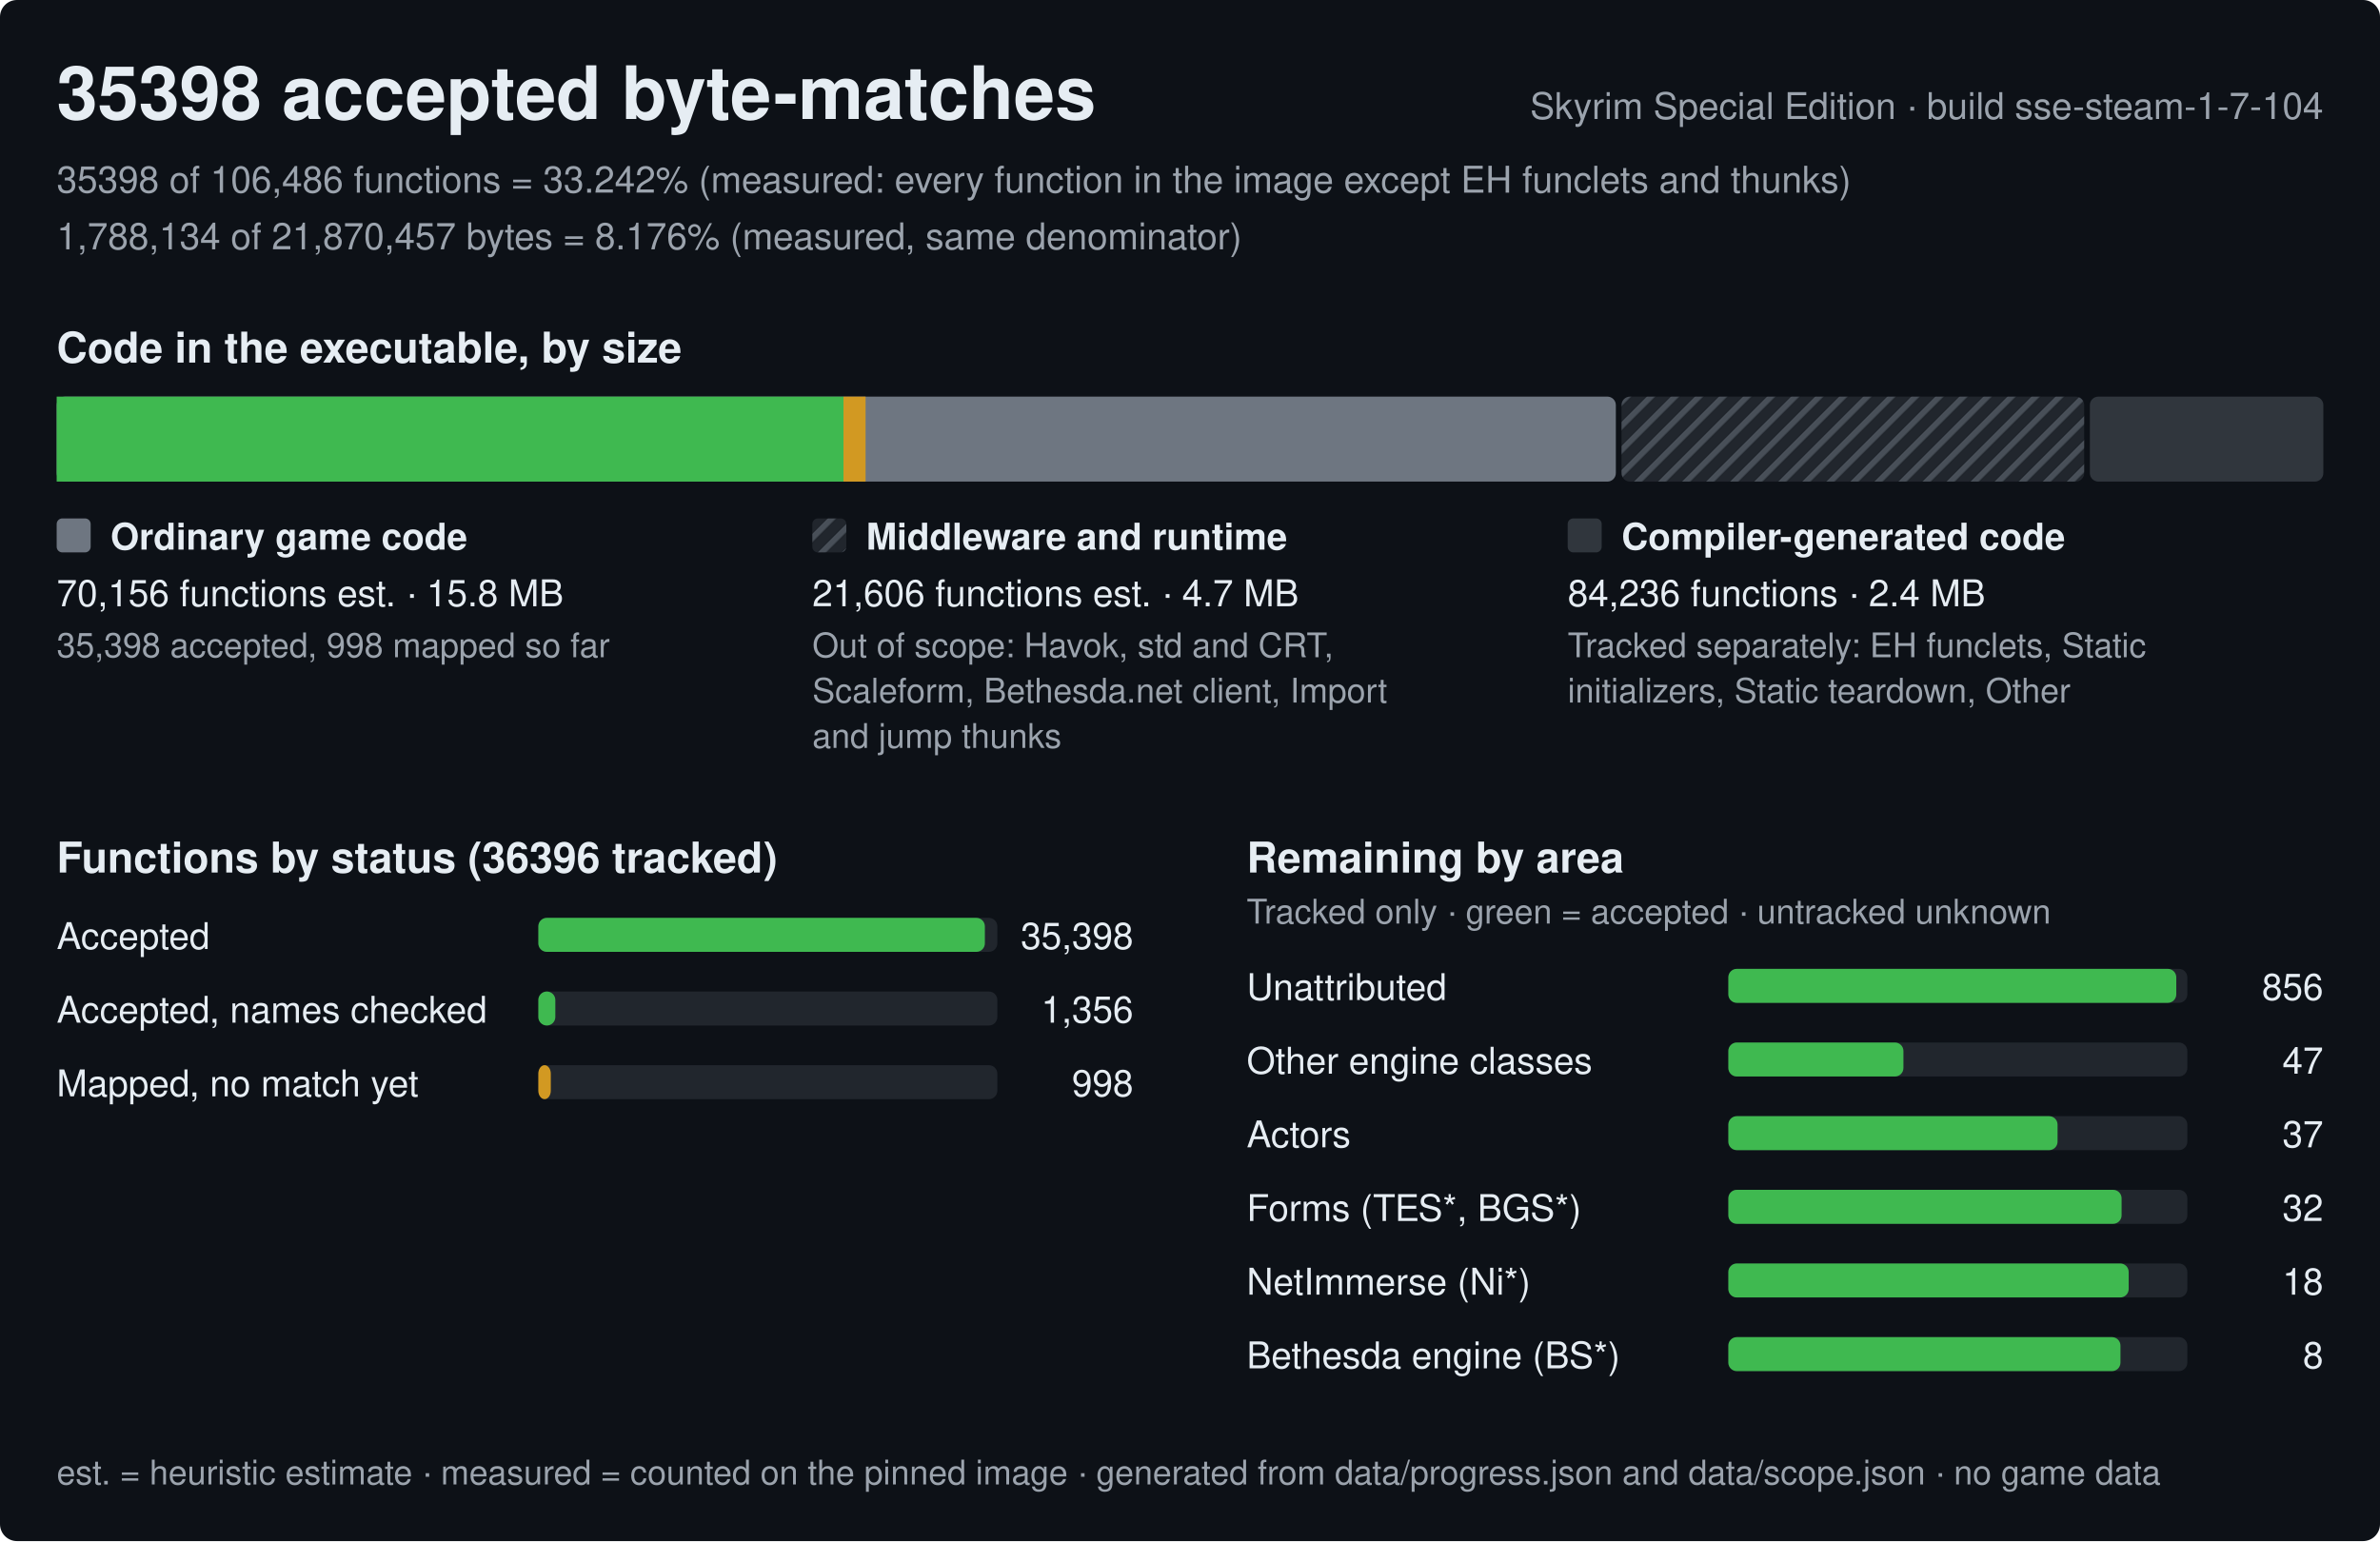
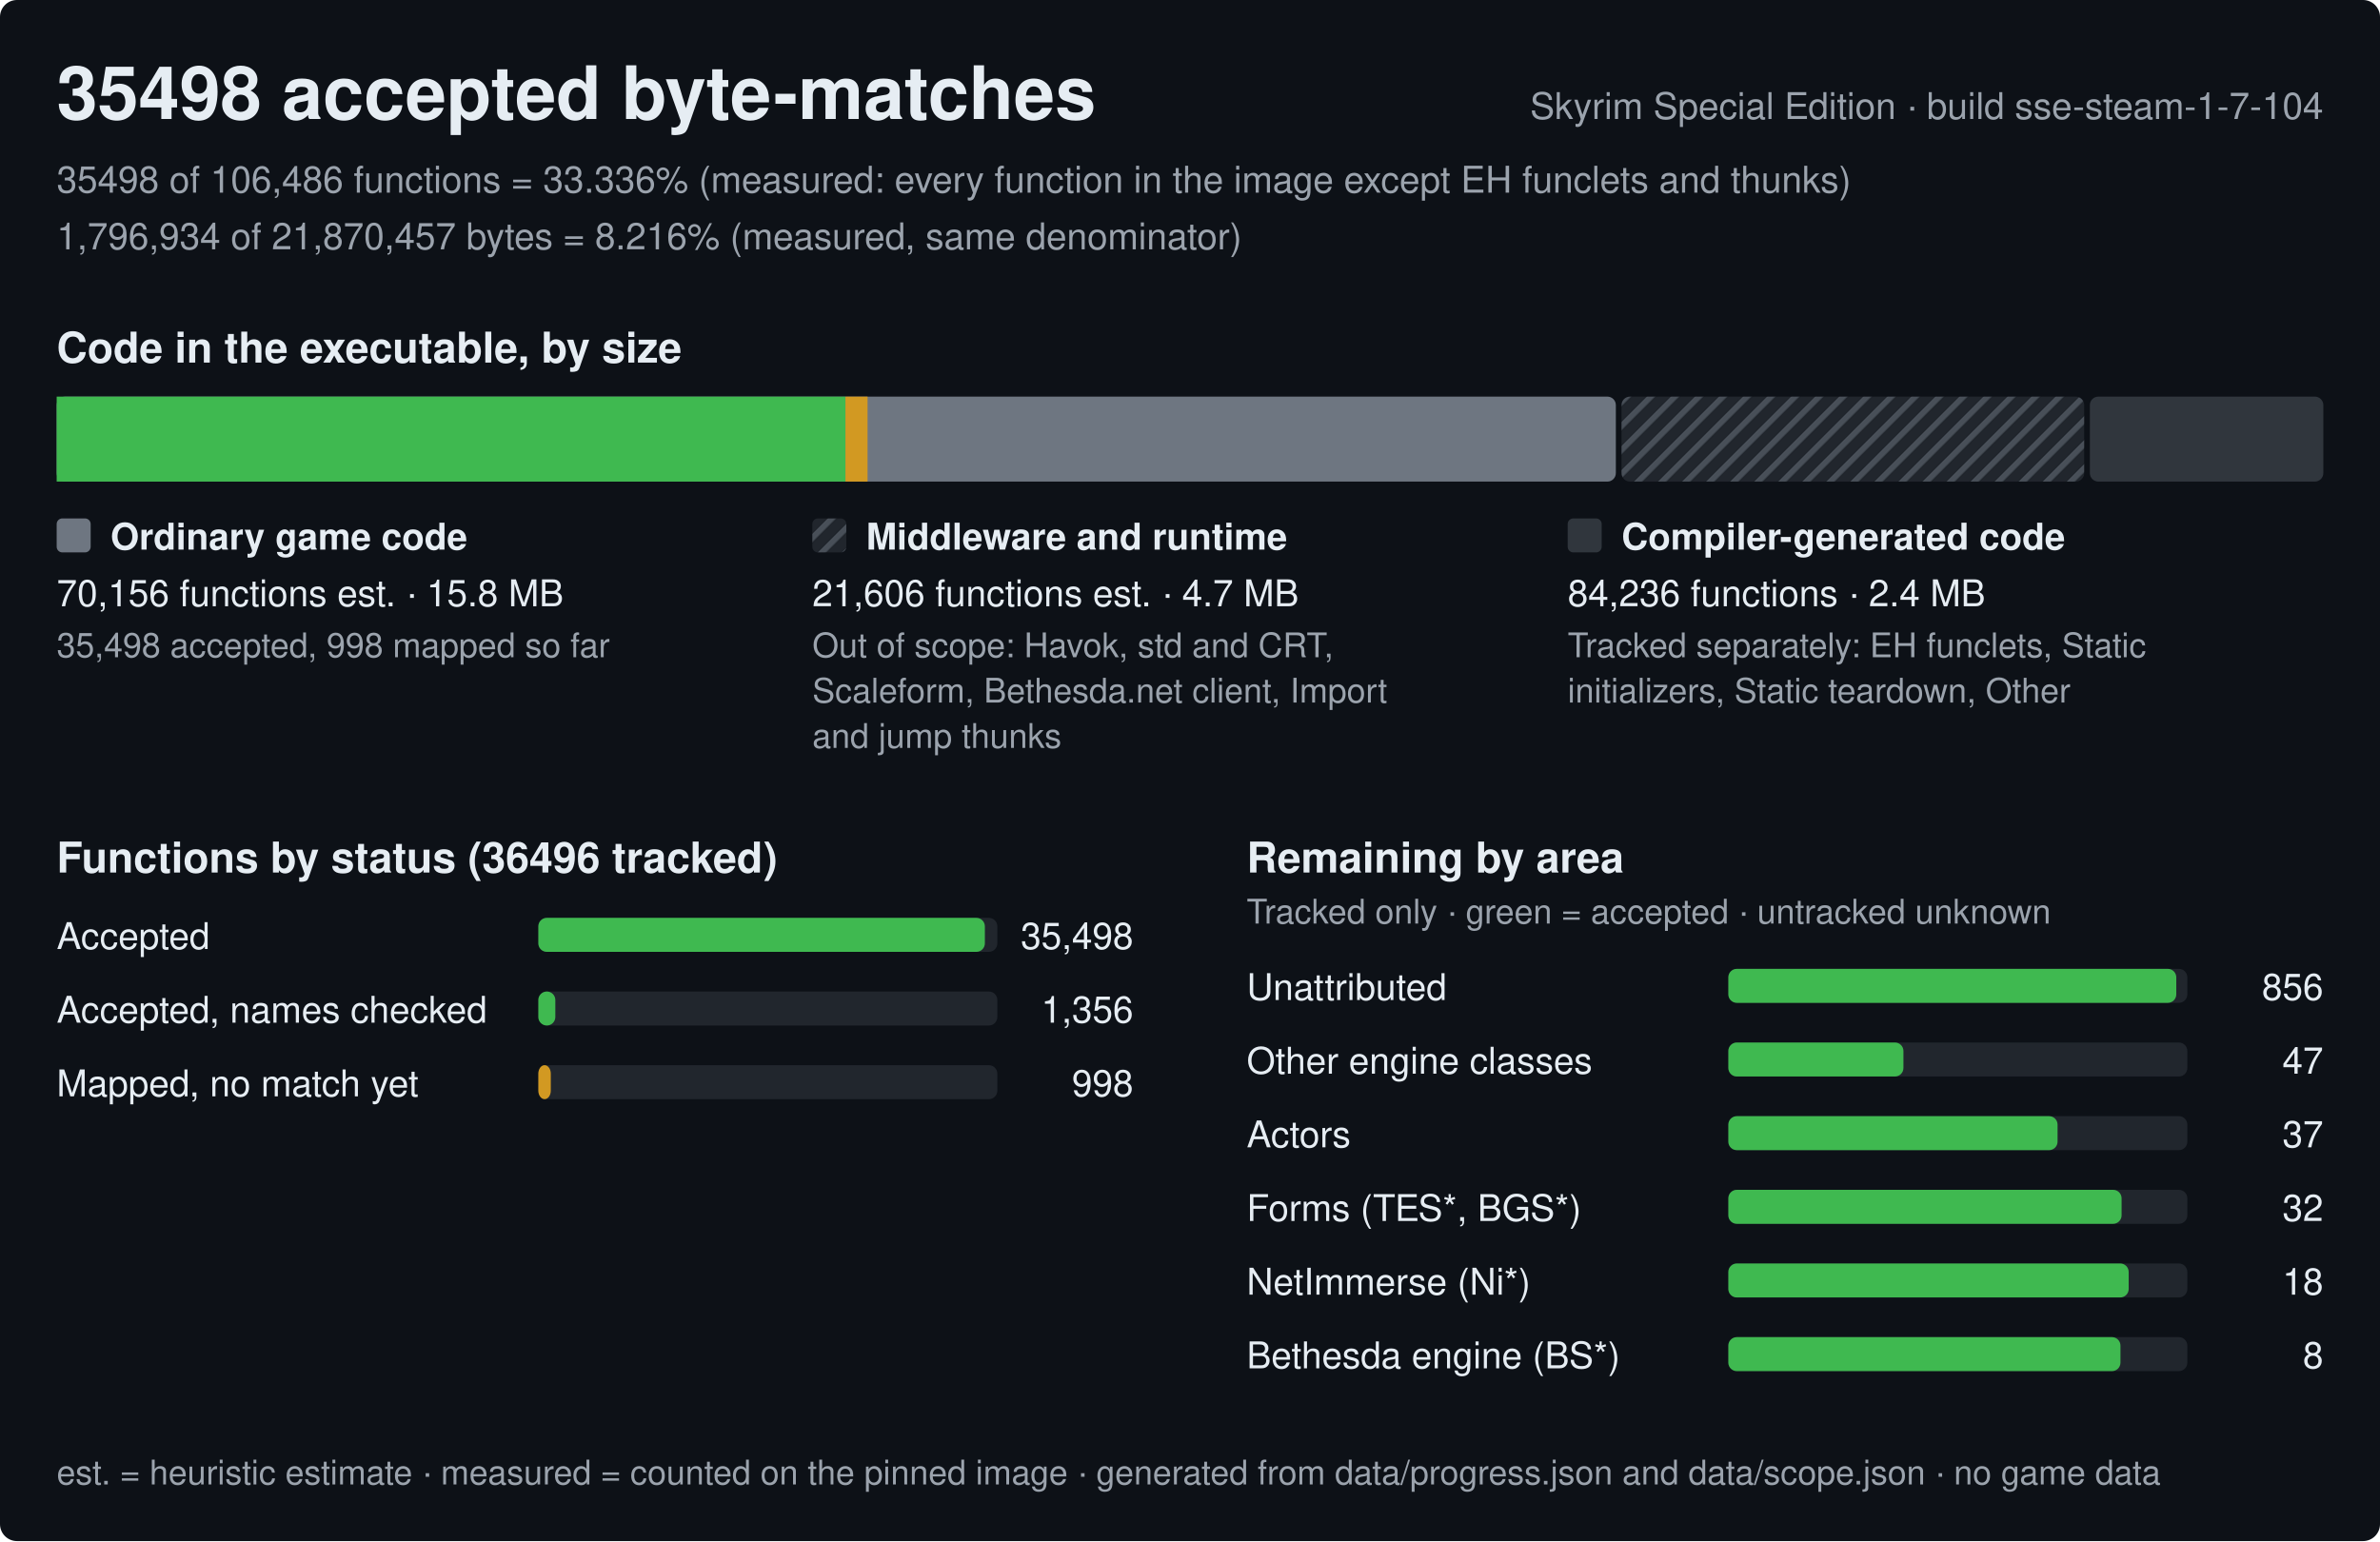
<svg xmlns="http://www.w3.org/2000/svg" width="840" height="544" viewBox="0 0 840 544" role="img" aria-label="Progress of the Skyrim Special Edition byte-matching reconstruction, build sse-steam-1-7-104">
  <style>text{font-family:-apple-system,BlinkMacSystemFont,'Segoe UI',Helvetica,Arial,sans-serif;fill:#e6edf3;white-space:pre}.h{font-size:26px;font-weight:600}.st{font-size:15px;font-weight:600}.lb{font-size:13px;font-weight:600}.bl{font-size:12px;font-weight:600;stroke:#0d1117;stroke-width:3px;paint-order:stroke;stroke-linejoin:round}.rl{font-size:13px}.fn{font-size:12px;fill:#9ba3ad}.mu{fill:#9ba3ad}</style>
  <defs>
    <pattern id="hx" width="6" height="6" patternUnits="userSpaceOnUse" patternTransform="rotate(45)">
      <rect width="6" height="6" fill="#21262d" />
      <rect width="2" height="6" fill="#484f58" />
    </pattern>
  </defs>
  <rect width="840" height="544" rx="6" fill="#0d1117" />
-   <text x="20" y="42" class="h">35398 accepted byte-matches</text>
+   <text x="20" y="42" class="h">35498 accepted byte-matches</text>
  <text x="820" y="42" class="rl mu" text-anchor="end">Skyrim Special Edition · build sse-steam-1-7-104</text>
-   <text x="20" y="68" class="rl mu">35398 of 106,486 functions = 33.242% (measured: every function in the image except EH funclets and thunks)</text>
-   <text x="20" y="88" class="rl mu">1,788,134 of 21,870,457 bytes = 8.176% (measured, same denominator)</text>
+   <text x="20" y="68" class="rl mu">35498 of 106,486 functions = 33.336% (measured: every function in the image except EH funclets and thunks)</text>
+   <text x="20" y="88" class="rl mu">1,796,934 of 21,870,457 bytes = 8.216% (measured, same denominator)</text>
  <text x="20" y="128" class="st">Code in the executable, by size</text>
  <rect x="20" y="140" width="550.3" height="30" rx="3" fill="#6e7681" />
-   <rect x="20" y="140" width="277.7" height="30" fill="#3fb950" />
-   <rect x="297.7" y="140" width="7.8" height="30" fill="#d29922" />
+   <rect x="20" y="140" width="278.4" height="30" fill="#3fb950" />
+   <rect x="298.4" y="140" width="7.8" height="30" fill="#d29922" />
  <rect x="572.3" y="140" width="163.3" height="30" rx="3" fill="url(#hx)" />
  <rect x="737.6" y="140" width="82.4" height="30" rx="3" fill="#30363d" />
  <rect x="20" y="183" width="12" height="12" rx="2" fill="#6e7681" />
  <text x="39" y="194" class="lb">Ordinary game code</text>
  <text x="20" y="214" class="rl">70,156 functions est. · 15.8 MB</text>
-   <text x="20" y="232" class="fn">35,398 accepted, 998 mapped so far</text>
+   <text x="20" y="232" class="fn">35,498 accepted, 998 mapped so far</text>
  <rect x="286.7" y="183" width="12" height="12" rx="2" fill="url(#hx)" />
  <text x="305.7" y="194" class="lb">Middleware and runtime</text>
  <text x="286.7" y="214" class="rl">21,606 functions est. · 4.7 MB</text>
  <text x="286.7" y="232" class="fn">Out of scope: Havok, std and CRT,</text>
  <text x="286.7" y="248" class="fn">Scaleform, Bethesda.net client, Import</text>
  <text x="286.7" y="264" class="fn">and jump thunks</text>
  <rect x="553.3" y="183" width="12" height="12" rx="2" fill="#30363d" />
  <text x="572.3" y="194" class="lb">Compiler-generated code</text>
  <text x="553.3" y="214" class="rl">84,236 functions · 2.4 MB</text>
  <text x="553.3" y="232" class="fn">Tracked separately: EH funclets, Static</text>
  <text x="553.3" y="248" class="fn">initializers, Static teardown, Other</text>
-   <text x="20" y="308" class="st">Functions by status (36396 tracked)</text>
+   <text x="20" y="308" class="st">Functions by status (36496 tracked)</text>
  <text x="20" y="335" class="rl">Accepted</text>
  <rect x="190" y="324" width="162.0" height="12" rx="3" fill="#21262d" />
  <rect x="190" y="324" width="157.6" height="12" rx="3" fill="#3fb950" />
-   <text x="400.0" y="335" class="rl" text-anchor="end">35,398</text>
+   <text x="400.0" y="335" class="rl" text-anchor="end">35,498</text>
  <text x="20" y="361" class="rl">Accepted, names checked</text>
  <rect x="190" y="350" width="162.0" height="12" rx="3" fill="#21262d" />
  <rect x="190" y="350" width="6" height="12" rx="3" fill="#3fb950" />
  <text x="400.0" y="361" class="rl" text-anchor="end">1,356</text>
  <text x="20" y="387" class="rl">Mapped, no match yet</text>
  <rect x="190" y="376" width="162.0" height="12" rx="3" fill="#21262d" />
  <rect x="190" y="376" width="4.4" height="12" rx="3" fill="#d29922" />
  <text x="400.0" y="387" class="rl" text-anchor="end">998</text>
  <text x="440.0" y="308" class="st">Remaining by area</text>
  <text x="440.0" y="326" class="fn">Tracked only · green = accepted · untracked unknown</text>
  <text x="440.0" y="353" class="rl">Unattributed</text>
  <rect x="610.0" y="342" width="162.0" height="12" rx="3" fill="#21262d" />
  <rect x="610.0" y="342" width="158.1" height="12" rx="3" fill="#3fb950" />
  <text x="820.0" y="353" class="rl" text-anchor="end">856</text>
  <text x="440.0" y="379" class="rl">Other engine classes</text>
  <rect x="610.0" y="368" width="162.0" height="12" rx="3" fill="#21262d" />
  <rect x="610.0" y="368" width="61.8" height="12" rx="3" fill="#3fb950" />
  <text x="820.0" y="379" class="rl" text-anchor="end">47</text>
  <text x="440.0" y="405" class="rl">Actors</text>
  <rect x="610.0" y="394" width="162.0" height="12" rx="3" fill="#21262d" />
  <rect x="610.0" y="394" width="116.2" height="12" rx="3" fill="#3fb950" />
  <text x="820.0" y="405" class="rl" text-anchor="end">37</text>
  <text x="440.0" y="431" class="rl">Forms (TES*, BGS*)</text>
  <rect x="610.0" y="420" width="162.0" height="12" rx="3" fill="#21262d" />
  <rect x="610.0" y="420" width="138.8" height="12" rx="3" fill="#3fb950" />
  <text x="820.0" y="431" class="rl" text-anchor="end">32</text>
  <text x="440.0" y="457" class="rl">NetImmerse (Ni*)</text>
  <rect x="610.0" y="446" width="162.0" height="12" rx="3" fill="#21262d" />
  <rect x="610.0" y="446" width="141.3" height="12" rx="3" fill="#3fb950" />
  <text x="820.0" y="457" class="rl" text-anchor="end">18</text>
  <text x="440.0" y="483" class="rl">Bethesda engine (BS*)</text>
  <rect x="610.0" y="472" width="162.0" height="12" rx="3" fill="#21262d" />
  <rect x="610.0" y="472" width="138.4" height="12" rx="3" fill="#3fb950" />
  <text x="820.0" y="483" class="rl" text-anchor="end">8</text>
  <text x="20" y="524" class="fn">est. = heuristic estimate · measured = counted on the pinned image · generated from data/progress.json and data/scope.json · no game data</text>
</svg>
